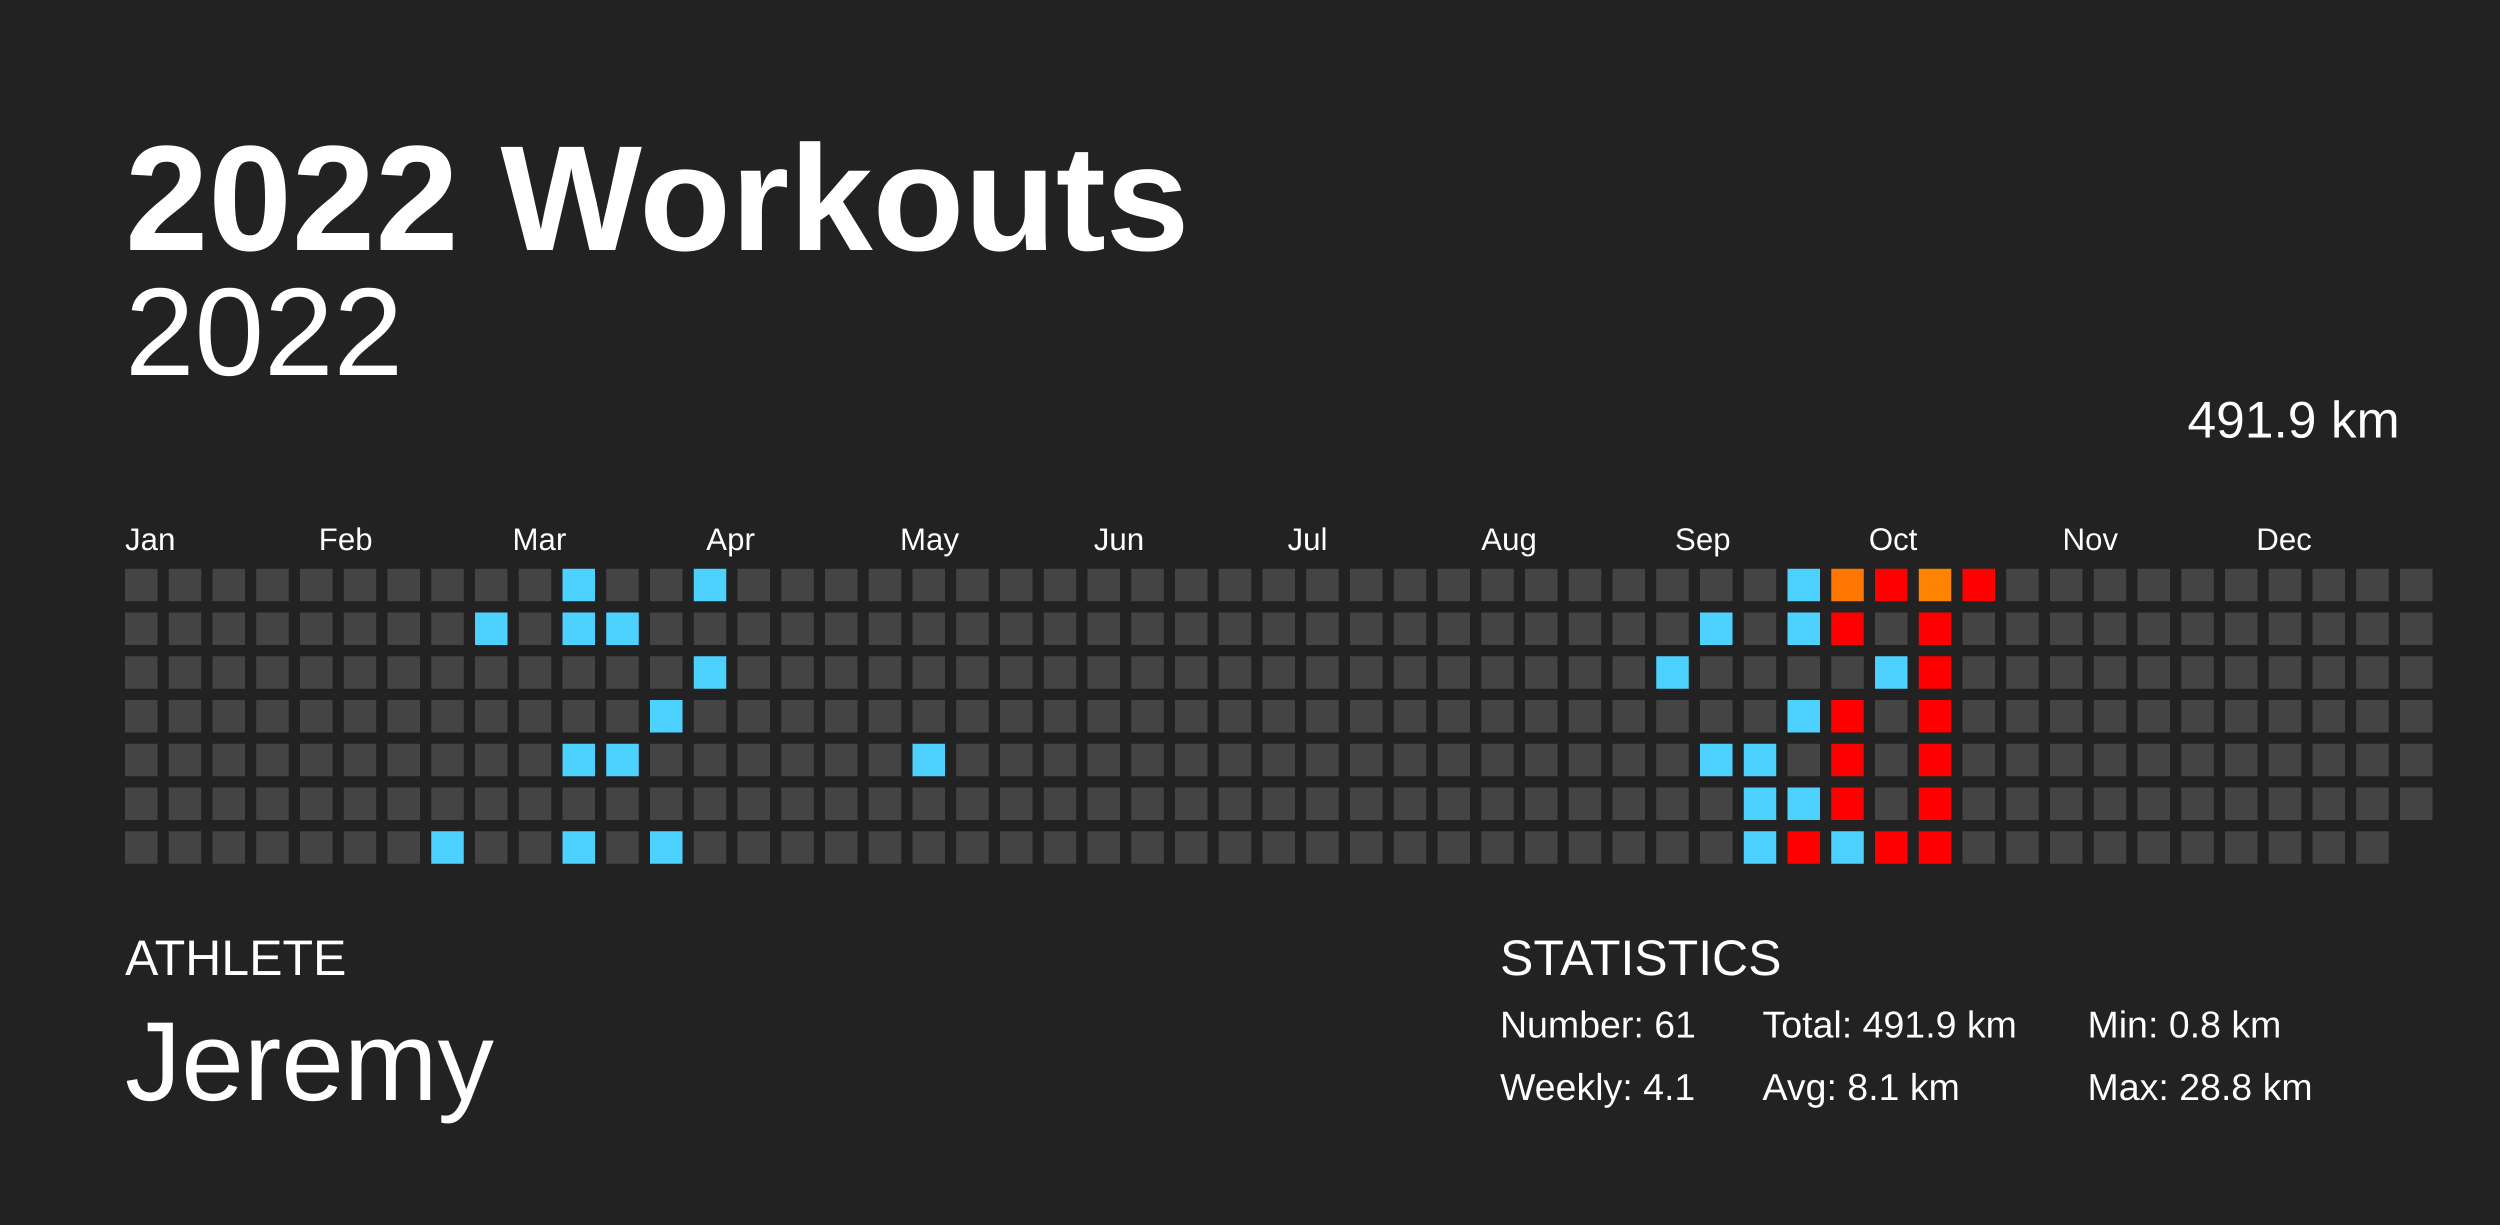
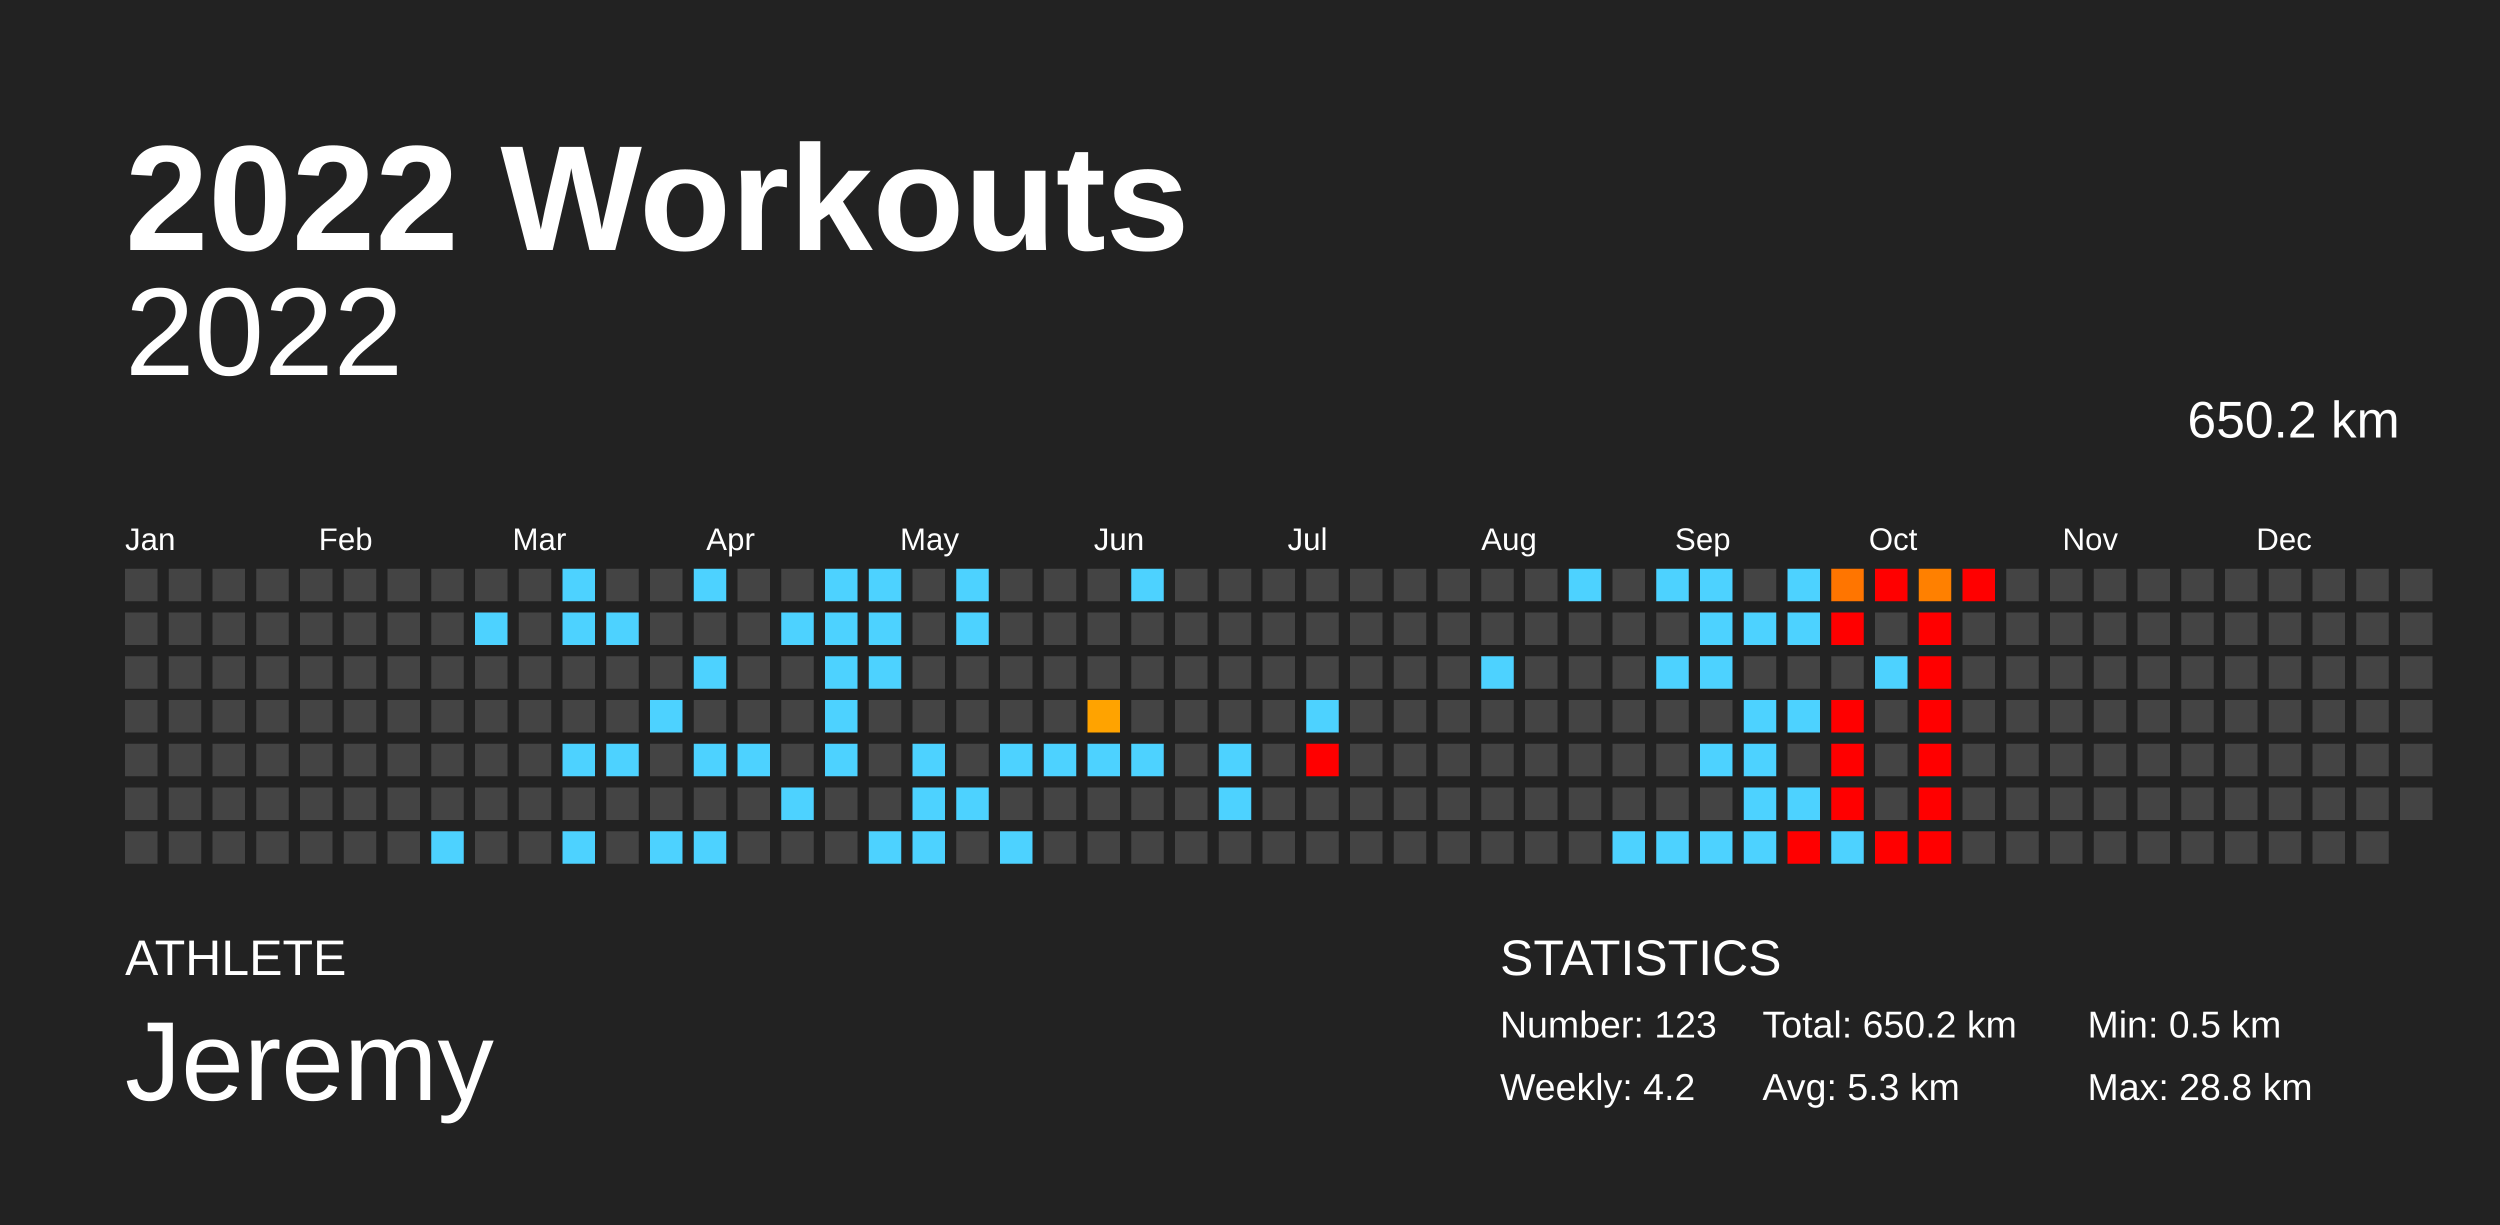
<svg xmlns="http://www.w3.org/2000/svg" baseProfile="full" height="98mm" version="1.1" viewBox="0,0,200,98" width="200mm">
  <defs />
  <rect fill="#222222" height="98" width="200" x="0" y="0" />
  <text fill="#FFFFFF" style="font-size:12px; font-family:Arial; font-weight:bold;" x="10" y="20">2022 Workouts</text>
  <text fill="#FFFFFF" style="font-size:4px; font-family:Arial" x="10" y="78">ATHLETE</text>
  <text fill="#FFFFFF" style="font-size:9px; font-family:Arial" x="10" y="88">Jeremy</text>
  <text fill="#FFFFFF" style="font-size:4px; font-family:Arial" x="120" y="78">STATISTICS</text>
-   <text fill="#FFFFFF" style="font-size:3px; font-family:Arial" x="120" y="83">Number: 61</text>
-   <text fill="#FFFFFF" style="font-size:3px; font-family:Arial" x="120" y="88">Weekly: 4.1</text>
-   <text fill="#FFFFFF" style="font-size:3px; font-family:Arial" x="141" y="83">Total: 491.9 km</text>
-   <text fill="#FFFFFF" style="font-size:3px; font-family:Arial" x="141" y="88">Avg: 8.1 km</text>
-   <text fill="#FFFFFF" style="font-size:3px; font-family:Arial" x="167" y="83">Min: 0.8 km</text>
+   <text fill="#FFFFFF" style="font-size:3px; font-family:Arial" x="120" y="83">Number: 123</text>
+   <text fill="#FFFFFF" style="font-size:3px; font-family:Arial" x="120" y="88">Weekly: 4.2</text>
+   <text fill="#FFFFFF" style="font-size:3px; font-family:Arial" x="141" y="83">Total: 650.2 km</text>
+   <text fill="#FFFFFF" style="font-size:3px; font-family:Arial" x="141" y="88">Avg: 5.3 km</text>
+   <text fill="#FFFFFF" style="font-size:3px; font-family:Arial" x="167" y="83">Min: 0.5 km</text>
  <text fill="#FFFFFF" style="font-size:3px; font-family:Arial" x="167" y="88">Max: 28.8 km</text>
  <text alignment-baseline="hanging" fill="#FFFFFF" style="font-size:10.0px; font-family:Arial;" x="10" y="30">2022</text>
-   <text alignment-baseline="hanging" fill="#FFFFFF" style="font-size:4.125px; font-family:Arial;" x="175" y="35">491.9 km</text>
+   <text alignment-baseline="hanging" fill="#FFFFFF" style="font-size:4.125px; font-family:Arial;" x="175" y="35">650.2 km</text>
  <text fill="#FFFFFF" style="font-size:2.5px; font-family:Arial" x="10.0" y="44">Jan</text>
  <text fill="#FFFFFF" style="font-size:2.5px; font-family:Arial" x="25.5" y="44">Feb</text>
  <text fill="#FFFFFF" style="font-size:2.5px; font-family:Arial" x="41.0" y="44">Mar</text>
  <text fill="#FFFFFF" style="font-size:2.5px; font-family:Arial" x="56.5" y="44">Apr</text>
  <text fill="#FFFFFF" style="font-size:2.5px; font-family:Arial" x="72.0" y="44">May</text>
  <text fill="#FFFFFF" style="font-size:2.5px; font-family:Arial" x="87.5" y="44">Jun</text>
  <text fill="#FFFFFF" style="font-size:2.5px; font-family:Arial" x="103.0" y="44">Jul</text>
  <text fill="#FFFFFF" style="font-size:2.5px; font-family:Arial" x="118.5" y="44">Aug</text>
  <text fill="#FFFFFF" style="font-size:2.5px; font-family:Arial" x="134.0" y="44">Sep</text>
  <text fill="#FFFFFF" style="font-size:2.5px; font-family:Arial" x="149.5" y="44">Oct</text>
  <text fill="#FFFFFF" style="font-size:2.5px; font-family:Arial" x="165.0" y="44">Nov</text>
  <text fill="#FFFFFF" style="font-size:2.5px; font-family:Arial" x="180.5" y="44">Dec</text>
  <rect fill="#444444" height="2.6" width="2.6" x="10.0" y="45.5" />
  <rect fill="#444444" height="2.6" width="2.6" x="10.0" y="49.0" />
  <rect fill="#444444" height="2.6" width="2.6" x="10.0" y="52.5" />
  <rect fill="#444444" height="2.6" width="2.6" x="10.0" y="56.0" />
  <rect fill="#444444" height="2.6" width="2.6" x="10.0" y="59.5" />
  <rect fill="#444444" height="2.6" width="2.6" x="10.0" y="63.0" />
  <rect fill="#444444" height="2.6" width="2.6" x="10.0" y="66.5" />
  <rect fill="#444444" height="2.6" width="2.6" x="13.5" y="45.5" />
  <rect fill="#444444" height="2.6" width="2.6" x="13.5" y="49.0" />
  <rect fill="#444444" height="2.6" width="2.6" x="13.5" y="52.5" />
  <rect fill="#444444" height="2.6" width="2.6" x="13.5" y="56.0" />
  <rect fill="#444444" height="2.6" width="2.6" x="13.5" y="59.5" />
  <rect fill="#444444" height="2.6" width="2.6" x="13.5" y="63.0" />
  <rect fill="#444444" height="2.6" width="2.6" x="13.5" y="66.5" />
  <rect fill="#444444" height="2.6" width="2.6" x="17.0" y="45.5" />
  <rect fill="#444444" height="2.6" width="2.6" x="17.0" y="49.0" />
  <rect fill="#444444" height="2.6" width="2.6" x="17.0" y="52.5" />
  <rect fill="#444444" height="2.6" width="2.6" x="17.0" y="56.0" />
  <rect fill="#444444" height="2.6" width="2.6" x="17.0" y="59.5" />
  <rect fill="#444444" height="2.6" width="2.6" x="17.0" y="63.0" />
  <rect fill="#444444" height="2.6" width="2.6" x="17.0" y="66.5" />
  <rect fill="#444444" height="2.6" width="2.6" x="20.5" y="45.5" />
  <rect fill="#444444" height="2.6" width="2.6" x="20.5" y="49.0" />
  <rect fill="#444444" height="2.6" width="2.6" x="20.5" y="52.5" />
  <rect fill="#444444" height="2.6" width="2.6" x="20.5" y="56.0" />
  <rect fill="#444444" height="2.6" width="2.6" x="20.5" y="59.5" />
  <rect fill="#444444" height="2.6" width="2.6" x="20.5" y="63.0" />
  <rect fill="#444444" height="2.6" width="2.6" x="20.5" y="66.5" />
  <rect fill="#444444" height="2.6" width="2.6" x="24.0" y="45.5" />
  <rect fill="#444444" height="2.6" width="2.6" x="24.0" y="49.0" />
  <rect fill="#444444" height="2.6" width="2.6" x="24.0" y="52.5" />
  <rect fill="#444444" height="2.6" width="2.6" x="24.0" y="56.0" />
  <rect fill="#444444" height="2.6" width="2.6" x="24.0" y="59.5" />
  <rect fill="#444444" height="2.6" width="2.6" x="24.0" y="63.0" />
  <rect fill="#444444" height="2.6" width="2.6" x="24.0" y="66.5" />
  <rect fill="#444444" height="2.6" width="2.6" x="27.5" y="45.5" />
  <rect fill="#444444" height="2.6" width="2.6" x="27.5" y="49.0" />
  <rect fill="#444444" height="2.6" width="2.6" x="27.5" y="52.5" />
  <rect fill="#444444" height="2.6" width="2.6" x="27.5" y="56.0" />
  <rect fill="#444444" height="2.6" width="2.6" x="27.5" y="59.5" />
  <rect fill="#444444" height="2.6" width="2.6" x="27.5" y="63.0" />
  <rect fill="#444444" height="2.6" width="2.6" x="27.5" y="66.5" />
  <rect fill="#444444" height="2.6" width="2.6" x="31.0" y="45.5" />
  <rect fill="#444444" height="2.6" width="2.6" x="31.0" y="49.0" />
  <rect fill="#444444" height="2.6" width="2.6" x="31.0" y="52.5" />
  <rect fill="#444444" height="2.6" width="2.6" x="31.0" y="56.0" />
  <rect fill="#444444" height="2.6" width="2.6" x="31.0" y="59.5" />
  <rect fill="#444444" height="2.6" width="2.6" x="31.0" y="63.0" />
  <rect fill="#444444" height="2.6" width="2.6" x="31.0" y="66.5" />
  <rect fill="#444444" height="2.6" width="2.6" x="34.5" y="45.5" />
  <rect fill="#444444" height="2.6" width="2.6" x="34.5" y="49.0" />
  <rect fill="#444444" height="2.6" width="2.6" x="34.5" y="52.5" />
  <rect fill="#444444" height="2.6" width="2.6" x="34.5" y="56.0" />
  <rect fill="#444444" height="2.6" width="2.6" x="34.5" y="59.5" />
  <rect fill="#444444" height="2.6" width="2.6" x="34.5" y="63.0" />
  <rect fill="#4dd2ff" height="2.6" width="2.6" x="34.5" y="66.5" />
  <rect fill="#444444" height="2.6" width="2.6" x="38.0" y="45.5" />
  <rect fill="#4dd2ff" height="2.6" width="2.6" x="38.0" y="49.0" />
  <rect fill="#444444" height="2.6" width="2.6" x="38.0" y="52.5" />
  <rect fill="#444444" height="2.6" width="2.6" x="38.0" y="56.0" />
  <rect fill="#444444" height="2.6" width="2.6" x="38.0" y="59.5" />
  <rect fill="#444444" height="2.6" width="2.6" x="38.0" y="63.0" />
  <rect fill="#444444" height="2.6" width="2.6" x="38.0" y="66.5" />
  <rect fill="#444444" height="2.6" width="2.6" x="41.5" y="45.5" />
  <rect fill="#444444" height="2.6" width="2.6" x="41.5" y="49.0" />
  <rect fill="#444444" height="2.6" width="2.6" x="41.5" y="52.5" />
  <rect fill="#444444" height="2.6" width="2.6" x="41.5" y="56.0" />
  <rect fill="#444444" height="2.6" width="2.6" x="41.5" y="59.5" />
  <rect fill="#444444" height="2.6" width="2.6" x="41.5" y="63.0" />
  <rect fill="#444444" height="2.6" width="2.6" x="41.5" y="66.5" />
  <rect fill="#4dd2ff" height="2.6" width="2.6" x="45.0" y="45.5" />
  <rect fill="#4dd2ff" height="2.6" width="2.6" x="45.0" y="49.0" />
  <rect fill="#444444" height="2.6" width="2.6" x="45.0" y="52.5" />
  <rect fill="#444444" height="2.6" width="2.6" x="45.0" y="56.0" />
  <rect fill="#4dd2ff" height="2.6" width="2.6" x="45.0" y="59.5" />
  <rect fill="#444444" height="2.6" width="2.6" x="45.0" y="63.0" />
  <rect fill="#4dd2ff" height="2.6" width="2.6" x="45.0" y="66.5" />
  <rect fill="#444444" height="2.6" width="2.6" x="48.5" y="45.5" />
  <rect fill="#4dd2ff" height="2.6" width="2.6" x="48.5" y="49.0" />
  <rect fill="#444444" height="2.6" width="2.6" x="48.5" y="52.5" />
  <rect fill="#444444" height="2.6" width="2.6" x="48.5" y="56.0" />
  <rect fill="#4dd2ff" height="2.6" width="2.6" x="48.5" y="59.5" />
  <rect fill="#444444" height="2.6" width="2.6" x="48.5" y="63.0" />
  <rect fill="#444444" height="2.6" width="2.6" x="48.5" y="66.5" />
  <rect fill="#444444" height="2.6" width="2.6" x="52.0" y="45.5" />
  <rect fill="#444444" height="2.6" width="2.6" x="52.0" y="49.0" />
  <rect fill="#444444" height="2.6" width="2.6" x="52.0" y="52.5" />
  <rect fill="#4dd2ff" height="2.6" width="2.6" x="52.0" y="56.0" />
  <rect fill="#444444" height="2.6" width="2.6" x="52.0" y="59.5" />
  <rect fill="#444444" height="2.6" width="2.6" x="52.0" y="63.0" />
  <rect fill="#4dd2ff" height="2.6" width="2.6" x="52.0" y="66.5" />
  <rect fill="#4dd2ff" height="2.6" width="2.6" x="55.5" y="45.5" />
  <rect fill="#444444" height="2.6" width="2.6" x="55.5" y="49.0" />
  <rect fill="#4dd2ff" height="2.6" width="2.6" x="55.5" y="52.5" />
  <rect fill="#444444" height="2.6" width="2.6" x="55.5" y="56.0" />
-   <rect fill="#444444" height="2.6" width="2.6" x="55.5" y="59.5" />
+   <rect fill="#4dd2ff" height="2.6" width="2.6" x="55.5" y="59.5" />
  <rect fill="#444444" height="2.6" width="2.6" x="55.5" y="63.0" />
-   <rect fill="#444444" height="2.6" width="2.6" x="55.5" y="66.5" />
+   <rect fill="#4dd2ff" height="2.6" width="2.6" x="55.5" y="66.5" />
  <rect fill="#444444" height="2.6" width="2.6" x="59.0" y="45.5" />
  <rect fill="#444444" height="2.6" width="2.6" x="59.0" y="49.0" />
  <rect fill="#444444" height="2.6" width="2.6" x="59.0" y="52.5" />
  <rect fill="#444444" height="2.6" width="2.6" x="59.0" y="56.0" />
-   <rect fill="#444444" height="2.6" width="2.6" x="59.0" y="59.5" />
+   <rect fill="#4dd2ff" height="2.6" width="2.6" x="59.0" y="59.5" />
  <rect fill="#444444" height="2.6" width="2.6" x="59.0" y="63.0" />
  <rect fill="#444444" height="2.6" width="2.6" x="59.0" y="66.5" />
  <rect fill="#444444" height="2.6" width="2.6" x="62.5" y="45.5" />
-   <rect fill="#444444" height="2.6" width="2.6" x="62.5" y="49.0" />
+   <rect fill="#4dd2ff" height="2.6" width="2.6" x="62.5" y="49.0" />
  <rect fill="#444444" height="2.6" width="2.6" x="62.5" y="52.5" />
  <rect fill="#444444" height="2.6" width="2.6" x="62.5" y="56.0" />
  <rect fill="#444444" height="2.6" width="2.6" x="62.5" y="59.5" />
-   <rect fill="#444444" height="2.6" width="2.6" x="62.5" y="63.0" />
+   <rect fill="#4dd2ff" height="2.6" width="2.6" x="62.5" y="63.0" />
  <rect fill="#444444" height="2.6" width="2.6" x="62.5" y="66.5" />
-   <rect fill="#444444" height="2.6" width="2.6" x="66.0" y="45.5" />
-   <rect fill="#444444" height="2.6" width="2.6" x="66.0" y="49.0" />
-   <rect fill="#444444" height="2.6" width="2.6" x="66.0" y="52.5" />
-   <rect fill="#444444" height="2.6" width="2.6" x="66.0" y="56.0" />
-   <rect fill="#444444" height="2.6" width="2.6" x="66.0" y="59.5" />
+   <rect fill="#4dd2ff" height="2.6" width="2.6" x="66.0" y="45.5" />
+   <rect fill="#4dd2ff" height="2.6" width="2.6" x="66.0" y="49.0" />
+   <rect fill="#4dd2ff" height="2.6" width="2.6" x="66.0" y="52.5" />
+   <rect fill="#4dd2ff" height="2.6" width="2.6" x="66.0" y="56.0" />
+   <rect fill="#4dd2ff" height="2.6" width="2.6" x="66.0" y="59.5" />
  <rect fill="#444444" height="2.6" width="2.6" x="66.0" y="63.0" />
  <rect fill="#444444" height="2.6" width="2.6" x="66.0" y="66.5" />
-   <rect fill="#444444" height="2.6" width="2.6" x="69.5" y="45.5" />
-   <rect fill="#444444" height="2.6" width="2.6" x="69.5" y="49.0" />
-   <rect fill="#444444" height="2.6" width="2.6" x="69.5" y="52.5" />
+   <rect fill="#4dd2ff" height="2.6" width="2.6" x="69.5" y="45.5" />
+   <rect fill="#4dd2ff" height="2.6" width="2.6" x="69.5" y="49.0" />
+   <rect fill="#4dd2ff" height="2.6" width="2.6" x="69.5" y="52.5" />
  <rect fill="#444444" height="2.6" width="2.6" x="69.5" y="56.0" />
  <rect fill="#444444" height="2.6" width="2.6" x="69.5" y="59.5" />
  <rect fill="#444444" height="2.6" width="2.6" x="69.5" y="63.0" />
-   <rect fill="#444444" height="2.6" width="2.6" x="69.5" y="66.5" />
+   <rect fill="#4dd2ff" height="2.6" width="2.6" x="69.5" y="66.5" />
  <rect fill="#444444" height="2.6" width="2.6" x="73.0" y="45.5" />
  <rect fill="#444444" height="2.6" width="2.6" x="73.0" y="49.0" />
  <rect fill="#444444" height="2.6" width="2.6" x="73.0" y="52.5" />
  <rect fill="#444444" height="2.6" width="2.6" x="73.0" y="56.0" />
  <rect fill="#4dd2ff" height="2.6" width="2.6" x="73.0" y="59.5" />
-   <rect fill="#444444" height="2.6" width="2.6" x="73.0" y="63.0" />
-   <rect fill="#444444" height="2.6" width="2.6" x="73.0" y="66.5" />
-   <rect fill="#444444" height="2.6" width="2.6" x="76.5" y="45.5" />
-   <rect fill="#444444" height="2.6" width="2.6" x="76.5" y="49.0" />
+   <rect fill="#4dd2ff" height="2.6" width="2.6" x="73.0" y="63.0" />
+   <rect fill="#4dd2ff" height="2.6" width="2.6" x="73.0" y="66.5" />
+   <rect fill="#4dd2ff" height="2.6" width="2.6" x="76.5" y="45.5" />
+   <rect fill="#4dd2ff" height="2.6" width="2.6" x="76.5" y="49.0" />
  <rect fill="#444444" height="2.6" width="2.6" x="76.5" y="52.5" />
  <rect fill="#444444" height="2.6" width="2.6" x="76.5" y="56.0" />
  <rect fill="#444444" height="2.6" width="2.6" x="76.5" y="59.5" />
-   <rect fill="#444444" height="2.6" width="2.6" x="76.5" y="63.0" />
+   <rect fill="#4dd2ff" height="2.6" width="2.6" x="76.5" y="63.0" />
  <rect fill="#444444" height="2.6" width="2.6" x="76.5" y="66.5" />
  <rect fill="#444444" height="2.6" width="2.6" x="80.0" y="45.5" />
  <rect fill="#444444" height="2.6" width="2.6" x="80.0" y="49.0" />
  <rect fill="#444444" height="2.6" width="2.6" x="80.0" y="52.5" />
  <rect fill="#444444" height="2.6" width="2.6" x="80.0" y="56.0" />
-   <rect fill="#444444" height="2.6" width="2.6" x="80.0" y="59.5" />
+   <rect fill="#4dd2ff" height="2.6" width="2.6" x="80.0" y="59.5" />
  <rect fill="#444444" height="2.6" width="2.6" x="80.0" y="63.0" />
-   <rect fill="#444444" height="2.6" width="2.6" x="80.0" y="66.5" />
+   <rect fill="#4dd2ff" height="2.6" width="2.6" x="80.0" y="66.5" />
  <rect fill="#444444" height="2.6" width="2.6" x="83.5" y="45.5" />
  <rect fill="#444444" height="2.6" width="2.6" x="83.5" y="49.0" />
  <rect fill="#444444" height="2.6" width="2.6" x="83.5" y="52.5" />
  <rect fill="#444444" height="2.6" width="2.6" x="83.5" y="56.0" />
-   <rect fill="#444444" height="2.6" width="2.6" x="83.5" y="59.5" />
+   <rect fill="#4dd2ff" height="2.6" width="2.6" x="83.5" y="59.5" />
  <rect fill="#444444" height="2.6" width="2.6" x="83.5" y="63.0" />
  <rect fill="#444444" height="2.6" width="2.6" x="83.5" y="66.5" />
  <rect fill="#444444" height="2.6" width="2.6" x="87.0" y="45.5" />
  <rect fill="#444444" height="2.6" width="2.6" x="87.0" y="49.0" />
  <rect fill="#444444" height="2.6" width="2.6" x="87.0" y="52.5" />
-   <rect fill="#444444" height="2.6" width="2.6" x="87.0" y="56.0" />
-   <rect fill="#444444" height="2.6" width="2.6" x="87.0" y="59.5" />
+   <rect fill="#ffa300" height="2.6" width="2.6" x="87.0" y="56.0" />
+   <rect fill="#4dd2ff" height="2.6" width="2.6" x="87.0" y="59.5" />
  <rect fill="#444444" height="2.6" width="2.6" x="87.0" y="63.0" />
  <rect fill="#444444" height="2.6" width="2.6" x="87.0" y="66.5" />
-   <rect fill="#444444" height="2.6" width="2.6" x="90.5" y="45.5" />
+   <rect fill="#4dd2ff" height="2.6" width="2.6" x="90.5" y="45.5" />
  <rect fill="#444444" height="2.6" width="2.6" x="90.5" y="49.0" />
  <rect fill="#444444" height="2.6" width="2.6" x="90.5" y="52.5" />
  <rect fill="#444444" height="2.6" width="2.6" x="90.5" y="56.0" />
-   <rect fill="#444444" height="2.6" width="2.6" x="90.5" y="59.5" />
+   <rect fill="#4dd2ff" height="2.6" width="2.6" x="90.5" y="59.5" />
  <rect fill="#444444" height="2.6" width="2.6" x="90.5" y="63.0" />
  <rect fill="#444444" height="2.6" width="2.6" x="90.5" y="66.5" />
  <rect fill="#444444" height="2.6" width="2.6" x="94.0" y="45.5" />
  <rect fill="#444444" height="2.6" width="2.6" x="94.0" y="49.0" />
  <rect fill="#444444" height="2.6" width="2.6" x="94.0" y="52.5" />
  <rect fill="#444444" height="2.6" width="2.6" x="94.0" y="56.0" />
  <rect fill="#444444" height="2.6" width="2.6" x="94.0" y="59.5" />
  <rect fill="#444444" height="2.6" width="2.6" x="94.0" y="63.0" />
  <rect fill="#444444" height="2.6" width="2.6" x="94.0" y="66.5" />
  <rect fill="#444444" height="2.6" width="2.6" x="97.5" y="45.5" />
  <rect fill="#444444" height="2.6" width="2.6" x="97.5" y="49.0" />
  <rect fill="#444444" height="2.6" width="2.6" x="97.5" y="52.5" />
  <rect fill="#444444" height="2.6" width="2.6" x="97.5" y="56.0" />
-   <rect fill="#444444" height="2.6" width="2.6" x="97.5" y="59.5" />
-   <rect fill="#444444" height="2.6" width="2.6" x="97.5" y="63.0" />
+   <rect fill="#4dd2ff" height="2.6" width="2.6" x="97.5" y="59.5" />
+   <rect fill="#4dd2ff" height="2.6" width="2.6" x="97.5" y="63.0" />
  <rect fill="#444444" height="2.6" width="2.6" x="97.5" y="66.5" />
  <rect fill="#444444" height="2.6" width="2.6" x="101.0" y="45.5" />
  <rect fill="#444444" height="2.6" width="2.6" x="101.0" y="49.0" />
  <rect fill="#444444" height="2.6" width="2.6" x="101.0" y="52.5" />
  <rect fill="#444444" height="2.6" width="2.6" x="101.0" y="56.0" />
  <rect fill="#444444" height="2.6" width="2.6" x="101.0" y="59.5" />
  <rect fill="#444444" height="2.6" width="2.6" x="101.0" y="63.0" />
  <rect fill="#444444" height="2.6" width="2.6" x="101.0" y="66.5" />
  <rect fill="#444444" height="2.6" width="2.6" x="104.5" y="45.5" />
  <rect fill="#444444" height="2.6" width="2.6" x="104.5" y="49.0" />
  <rect fill="#444444" height="2.6" width="2.6" x="104.5" y="52.5" />
-   <rect fill="#444444" height="2.6" width="2.6" x="104.5" y="56.0" />
-   <rect fill="#444444" height="2.6" width="2.6" x="104.5" y="59.5" />
+   <rect fill="#4dd2ff" height="2.6" width="2.6" x="104.5" y="56.0" />
+   <rect fill="red" height="2.6" width="2.6" x="104.5" y="59.5" />
  <rect fill="#444444" height="2.6" width="2.6" x="104.5" y="63.0" />
  <rect fill="#444444" height="2.6" width="2.6" x="104.5" y="66.5" />
  <rect fill="#444444" height="2.6" width="2.6" x="108.0" y="45.5" />
  <rect fill="#444444" height="2.6" width="2.6" x="108.0" y="49.0" />
  <rect fill="#444444" height="2.6" width="2.6" x="108.0" y="52.5" />
  <rect fill="#444444" height="2.6" width="2.6" x="108.0" y="56.0" />
  <rect fill="#444444" height="2.6" width="2.6" x="108.0" y="59.5" />
  <rect fill="#444444" height="2.6" width="2.6" x="108.0" y="63.0" />
  <rect fill="#444444" height="2.6" width="2.6" x="108.0" y="66.5" />
  <rect fill="#444444" height="2.6" width="2.6" x="111.5" y="45.5" />
  <rect fill="#444444" height="2.6" width="2.6" x="111.5" y="49.0" />
  <rect fill="#444444" height="2.6" width="2.6" x="111.5" y="52.5" />
  <rect fill="#444444" height="2.6" width="2.6" x="111.5" y="56.0" />
  <rect fill="#444444" height="2.6" width="2.6" x="111.5" y="59.5" />
  <rect fill="#444444" height="2.6" width="2.6" x="111.5" y="63.0" />
  <rect fill="#444444" height="2.6" width="2.6" x="111.5" y="66.5" />
  <rect fill="#444444" height="2.6" width="2.6" x="115.0" y="45.5" />
  <rect fill="#444444" height="2.6" width="2.6" x="115.0" y="49.0" />
  <rect fill="#444444" height="2.6" width="2.6" x="115.0" y="52.5" />
  <rect fill="#444444" height="2.6" width="2.6" x="115.0" y="56.0" />
  <rect fill="#444444" height="2.6" width="2.6" x="115.0" y="59.5" />
  <rect fill="#444444" height="2.6" width="2.6" x="115.0" y="63.0" />
  <rect fill="#444444" height="2.6" width="2.6" x="115.0" y="66.5" />
  <rect fill="#444444" height="2.6" width="2.6" x="118.5" y="45.5" />
  <rect fill="#444444" height="2.6" width="2.6" x="118.5" y="49.0" />
-   <rect fill="#444444" height="2.6" width="2.6" x="118.5" y="52.5" />
+   <rect fill="#4dd2ff" height="2.6" width="2.6" x="118.5" y="52.5" />
  <rect fill="#444444" height="2.6" width="2.6" x="118.5" y="56.0" />
  <rect fill="#444444" height="2.6" width="2.6" x="118.5" y="59.5" />
  <rect fill="#444444" height="2.6" width="2.6" x="118.5" y="63.0" />
  <rect fill="#444444" height="2.6" width="2.6" x="118.5" y="66.5" />
  <rect fill="#444444" height="2.6" width="2.6" x="122.0" y="45.5" />
  <rect fill="#444444" height="2.6" width="2.6" x="122.0" y="49.0" />
  <rect fill="#444444" height="2.6" width="2.6" x="122.0" y="52.5" />
  <rect fill="#444444" height="2.6" width="2.6" x="122.0" y="56.0" />
  <rect fill="#444444" height="2.6" width="2.6" x="122.0" y="59.5" />
  <rect fill="#444444" height="2.6" width="2.6" x="122.0" y="63.0" />
  <rect fill="#444444" height="2.6" width="2.6" x="122.0" y="66.5" />
-   <rect fill="#444444" height="2.6" width="2.6" x="125.5" y="45.5" />
+   <rect fill="#4dd2ff" height="2.6" width="2.6" x="125.5" y="45.5" />
  <rect fill="#444444" height="2.6" width="2.6" x="125.5" y="49.0" />
  <rect fill="#444444" height="2.6" width="2.6" x="125.5" y="52.5" />
  <rect fill="#444444" height="2.6" width="2.6" x="125.5" y="56.0" />
  <rect fill="#444444" height="2.6" width="2.6" x="125.5" y="59.5" />
  <rect fill="#444444" height="2.6" width="2.6" x="125.5" y="63.0" />
  <rect fill="#444444" height="2.6" width="2.6" x="125.5" y="66.5" />
  <rect fill="#444444" height="2.6" width="2.6" x="129.0" y="45.5" />
  <rect fill="#444444" height="2.6" width="2.6" x="129.0" y="49.0" />
  <rect fill="#444444" height="2.6" width="2.6" x="129.0" y="52.5" />
  <rect fill="#444444" height="2.6" width="2.6" x="129.0" y="56.0" />
  <rect fill="#444444" height="2.6" width="2.6" x="129.0" y="59.5" />
  <rect fill="#444444" height="2.6" width="2.6" x="129.0" y="63.0" />
-   <rect fill="#444444" height="2.6" width="2.6" x="129.0" y="66.5" />
-   <rect fill="#444444" height="2.6" width="2.6" x="132.5" y="45.5" />
+   <rect fill="#4dd2ff" height="2.6" width="2.6" x="129.0" y="66.5" />
+   <rect fill="#4dd2ff" height="2.6" width="2.6" x="132.5" y="45.5" />
  <rect fill="#444444" height="2.6" width="2.6" x="132.5" y="49.0" />
  <rect fill="#4dd2ff" height="2.6" width="2.6" x="132.5" y="52.5" />
  <rect fill="#444444" height="2.6" width="2.6" x="132.5" y="56.0" />
  <rect fill="#444444" height="2.6" width="2.6" x="132.5" y="59.5" />
  <rect fill="#444444" height="2.6" width="2.6" x="132.5" y="63.0" />
-   <rect fill="#444444" height="2.6" width="2.6" x="132.5" y="66.5" />
-   <rect fill="#444444" height="2.6" width="2.6" x="136.0" y="45.5" />
+   <rect fill="#4dd2ff" height="2.6" width="2.6" x="132.5" y="66.5" />
+   <rect fill="#4dd2ff" height="2.6" width="2.6" x="136.0" y="45.5" />
  <rect fill="#4dd2ff" height="2.6" width="2.6" x="136.0" y="49.0" />
-   <rect fill="#444444" height="2.6" width="2.6" x="136.0" y="52.5" />
+   <rect fill="#4dd2ff" height="2.6" width="2.6" x="136.0" y="52.5" />
  <rect fill="#444444" height="2.6" width="2.6" x="136.0" y="56.0" />
  <rect fill="#4dd2ff" height="2.6" width="2.6" x="136.0" y="59.5" />
  <rect fill="#444444" height="2.6" width="2.6" x="136.0" y="63.0" />
-   <rect fill="#444444" height="2.6" width="2.6" x="136.0" y="66.5" />
+   <rect fill="#4dd2ff" height="2.6" width="2.6" x="136.0" y="66.5" />
  <rect fill="#444444" height="2.6" width="2.6" x="139.5" y="45.5" />
-   <rect fill="#444444" height="2.6" width="2.6" x="139.5" y="49.0" />
+   <rect fill="#4dd2ff" height="2.6" width="2.6" x="139.5" y="49.0" />
  <rect fill="#444444" height="2.6" width="2.6" x="139.5" y="52.5" />
-   <rect fill="#444444" height="2.6" width="2.6" x="139.5" y="56.0" />
+   <rect fill="#4dd2ff" height="2.6" width="2.6" x="139.5" y="56.0" />
  <rect fill="#4dd2ff" height="2.6" width="2.6" x="139.5" y="59.5" />
  <rect fill="#4dd2ff" height="2.6" width="2.6" x="139.5" y="63.0" />
  <rect fill="#4dd2ff" height="2.6" width="2.6" x="139.5" y="66.5" />
  <rect fill="#4dd2ff" height="2.6" width="2.6" x="143.0" y="45.5" />
  <rect fill="#4dd2ff" height="2.6" width="2.6" x="143.0" y="49.0" />
  <rect fill="#444444" height="2.6" width="2.6" x="143.0" y="52.5" />
  <rect fill="#4dd2ff" height="2.6" width="2.6" x="143.0" y="56.0" />
  <rect fill="#444444" height="2.6" width="2.6" x="143.0" y="59.5" />
  <rect fill="#4dd2ff" height="2.6" width="2.6" x="143.0" y="63.0" />
  <rect fill="red" height="2.6" width="2.6" x="143.0" y="66.5" />
-   <rect fill="#ff7700" height="2.6" width="2.6" x="146.5" y="45.5" />
+   <rect fill="#ff7500" height="2.6" width="2.6" x="146.5" y="45.5" />
  <rect fill="red" height="2.6" width="2.6" x="146.5" y="49.0" />
  <rect fill="#444444" height="2.6" width="2.6" x="146.5" y="52.5" />
  <rect fill="red" height="2.6" width="2.6" x="146.5" y="56.0" />
  <rect fill="red" height="2.6" width="2.6" x="146.5" y="59.5" />
  <rect fill="red" height="2.6" width="2.6" x="146.5" y="63.0" />
  <rect fill="#4dd2ff" height="2.6" width="2.6" x="146.5" y="66.5" />
  <rect fill="red" height="2.6" width="2.6" x="150.0" y="45.5" />
  <rect fill="#444444" height="2.6" width="2.6" x="150.0" y="49.0" />
  <rect fill="#4dd2ff" height="2.6" width="2.6" x="150.0" y="52.5" />
  <rect fill="#444444" height="2.6" width="2.6" x="150.0" y="56.0" />
  <rect fill="#444444" height="2.6" width="2.6" x="150.0" y="59.5" />
  <rect fill="#444444" height="2.6" width="2.6" x="150.0" y="63.0" />
  <rect fill="red" height="2.6" width="2.6" x="150.0" y="66.5" />
-   <rect fill="#ff8200" height="2.6" width="2.6" x="153.5" y="45.5" />
+   <rect fill="#ff8000" height="2.6" width="2.6" x="153.5" y="45.5" />
  <rect fill="red" height="2.6" width="2.6" x="153.5" y="49.0" />
  <rect fill="red" height="2.6" width="2.6" x="153.5" y="52.5" />
  <rect fill="red" height="2.6" width="2.6" x="153.5" y="56.0" />
  <rect fill="red" height="2.6" width="2.6" x="153.5" y="59.5" />
  <rect fill="red" height="2.6" width="2.6" x="153.5" y="63.0" />
  <rect fill="red" height="2.6" width="2.6" x="153.5" y="66.5" />
  <rect fill="red" height="2.6" width="2.6" x="157.0" y="45.5" />
  <rect fill="#444444" height="2.6" width="2.6" x="157.0" y="49.0" />
  <rect fill="#444444" height="2.6" width="2.6" x="157.0" y="52.5" />
  <rect fill="#444444" height="2.6" width="2.6" x="157.0" y="56.0" />
  <rect fill="#444444" height="2.6" width="2.6" x="157.0" y="59.5" />
  <rect fill="#444444" height="2.6" width="2.6" x="157.0" y="63.0" />
  <rect fill="#444444" height="2.6" width="2.6" x="157.0" y="66.5" />
  <rect fill="#444444" height="2.6" width="2.6" x="160.5" y="45.5" />
  <rect fill="#444444" height="2.6" width="2.6" x="160.5" y="49.0" />
  <rect fill="#444444" height="2.6" width="2.6" x="160.5" y="52.5" />
  <rect fill="#444444" height="2.6" width="2.6" x="160.5" y="56.0" />
  <rect fill="#444444" height="2.6" width="2.6" x="160.5" y="59.5" />
  <rect fill="#444444" height="2.6" width="2.6" x="160.5" y="63.0" />
  <rect fill="#444444" height="2.6" width="2.6" x="160.5" y="66.5" />
  <rect fill="#444444" height="2.6" width="2.6" x="164.0" y="45.5" />
  <rect fill="#444444" height="2.6" width="2.6" x="164.0" y="49.0" />
  <rect fill="#444444" height="2.6" width="2.6" x="164.0" y="52.5" />
  <rect fill="#444444" height="2.6" width="2.6" x="164.0" y="56.0" />
  <rect fill="#444444" height="2.6" width="2.6" x="164.0" y="59.5" />
  <rect fill="#444444" height="2.6" width="2.6" x="164.0" y="63.0" />
  <rect fill="#444444" height="2.6" width="2.6" x="164.0" y="66.5" />
  <rect fill="#444444" height="2.6" width="2.6" x="167.5" y="45.5" />
  <rect fill="#444444" height="2.6" width="2.6" x="167.5" y="49.0" />
  <rect fill="#444444" height="2.6" width="2.6" x="167.5" y="52.5" />
  <rect fill="#444444" height="2.6" width="2.6" x="167.5" y="56.0" />
  <rect fill="#444444" height="2.6" width="2.6" x="167.5" y="59.5" />
  <rect fill="#444444" height="2.6" width="2.6" x="167.5" y="63.0" />
  <rect fill="#444444" height="2.6" width="2.6" x="167.5" y="66.5" />
  <rect fill="#444444" height="2.6" width="2.6" x="171.0" y="45.5" />
  <rect fill="#444444" height="2.6" width="2.6" x="171.0" y="49.0" />
  <rect fill="#444444" height="2.6" width="2.6" x="171.0" y="52.5" />
  <rect fill="#444444" height="2.6" width="2.6" x="171.0" y="56.0" />
  <rect fill="#444444" height="2.6" width="2.6" x="171.0" y="59.5" />
  <rect fill="#444444" height="2.6" width="2.6" x="171.0" y="63.0" />
  <rect fill="#444444" height="2.6" width="2.6" x="171.0" y="66.5" />
  <rect fill="#444444" height="2.6" width="2.6" x="174.5" y="45.5" />
  <rect fill="#444444" height="2.6" width="2.6" x="174.5" y="49.0" />
  <rect fill="#444444" height="2.6" width="2.6" x="174.5" y="52.5" />
  <rect fill="#444444" height="2.6" width="2.6" x="174.5" y="56.0" />
  <rect fill="#444444" height="2.6" width="2.6" x="174.5" y="59.5" />
  <rect fill="#444444" height="2.6" width="2.6" x="174.5" y="63.0" />
  <rect fill="#444444" height="2.6" width="2.6" x="174.5" y="66.5" />
  <rect fill="#444444" height="2.6" width="2.6" x="178.0" y="45.5" />
  <rect fill="#444444" height="2.6" width="2.6" x="178.0" y="49.0" />
  <rect fill="#444444" height="2.6" width="2.6" x="178.0" y="52.5" />
  <rect fill="#444444" height="2.6" width="2.6" x="178.0" y="56.0" />
  <rect fill="#444444" height="2.6" width="2.6" x="178.0" y="59.5" />
  <rect fill="#444444" height="2.6" width="2.6" x="178.0" y="63.0" />
  <rect fill="#444444" height="2.6" width="2.6" x="178.0" y="66.5" />
  <rect fill="#444444" height="2.6" width="2.6" x="181.5" y="45.5" />
  <rect fill="#444444" height="2.6" width="2.6" x="181.5" y="49.0" />
  <rect fill="#444444" height="2.6" width="2.6" x="181.5" y="52.5" />
  <rect fill="#444444" height="2.6" width="2.6" x="181.5" y="56.0" />
  <rect fill="#444444" height="2.6" width="2.6" x="181.5" y="59.5" />
  <rect fill="#444444" height="2.6" width="2.6" x="181.5" y="63.0" />
  <rect fill="#444444" height="2.6" width="2.6" x="181.5" y="66.5" />
  <rect fill="#444444" height="2.6" width="2.6" x="185.0" y="45.5" />
  <rect fill="#444444" height="2.6" width="2.6" x="185.0" y="49.0" />
  <rect fill="#444444" height="2.6" width="2.6" x="185.0" y="52.5" />
  <rect fill="#444444" height="2.6" width="2.6" x="185.0" y="56.0" />
  <rect fill="#444444" height="2.6" width="2.6" x="185.0" y="59.5" />
  <rect fill="#444444" height="2.6" width="2.6" x="185.0" y="63.0" />
  <rect fill="#444444" height="2.6" width="2.6" x="185.0" y="66.5" />
  <rect fill="#444444" height="2.6" width="2.6" x="188.5" y="45.5" />
  <rect fill="#444444" height="2.6" width="2.6" x="188.5" y="49.0" />
  <rect fill="#444444" height="2.6" width="2.6" x="188.5" y="52.5" />
  <rect fill="#444444" height="2.6" width="2.6" x="188.5" y="56.0" />
  <rect fill="#444444" height="2.6" width="2.6" x="188.5" y="59.5" />
  <rect fill="#444444" height="2.6" width="2.6" x="188.5" y="63.0" />
  <rect fill="#444444" height="2.6" width="2.6" x="188.5" y="66.5" />
  <rect fill="#444444" height="2.6" width="2.6" x="192.0" y="45.5" />
  <rect fill="#444444" height="2.6" width="2.6" x="192.0" y="49.0" />
  <rect fill="#444444" height="2.6" width="2.6" x="192.0" y="52.5" />
  <rect fill="#444444" height="2.6" width="2.6" x="192.0" y="56.0" />
  <rect fill="#444444" height="2.6" width="2.6" x="192.0" y="59.5" />
  <rect fill="#444444" height="2.6" width="2.6" x="192.0" y="63.0" />
</svg>
